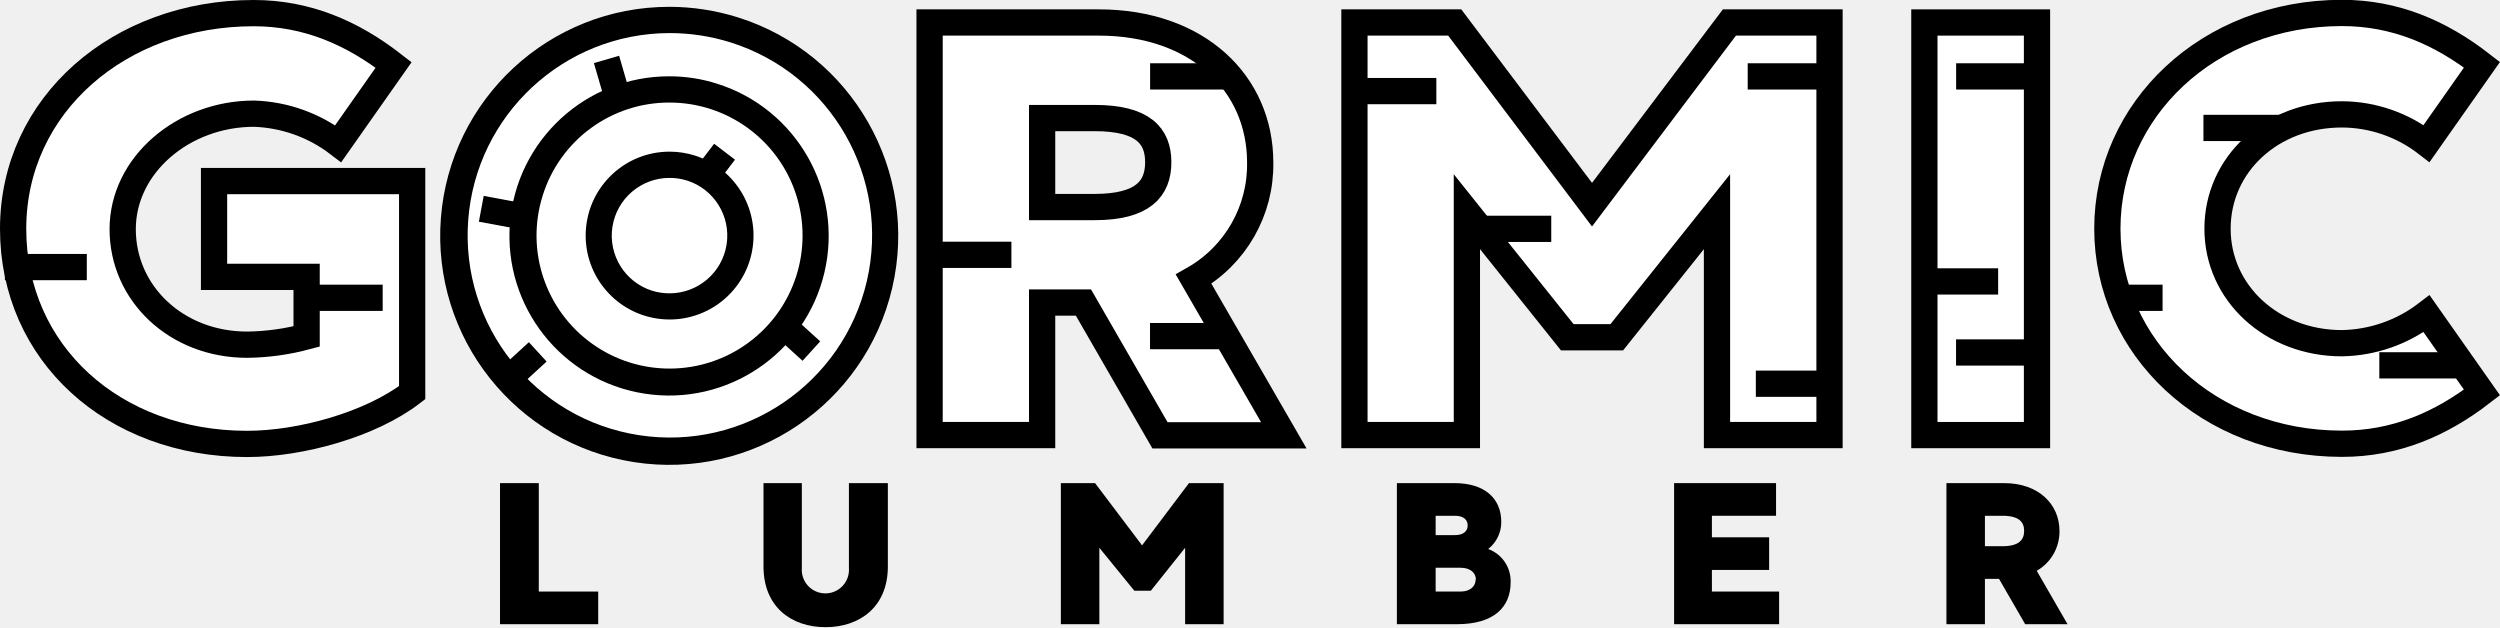
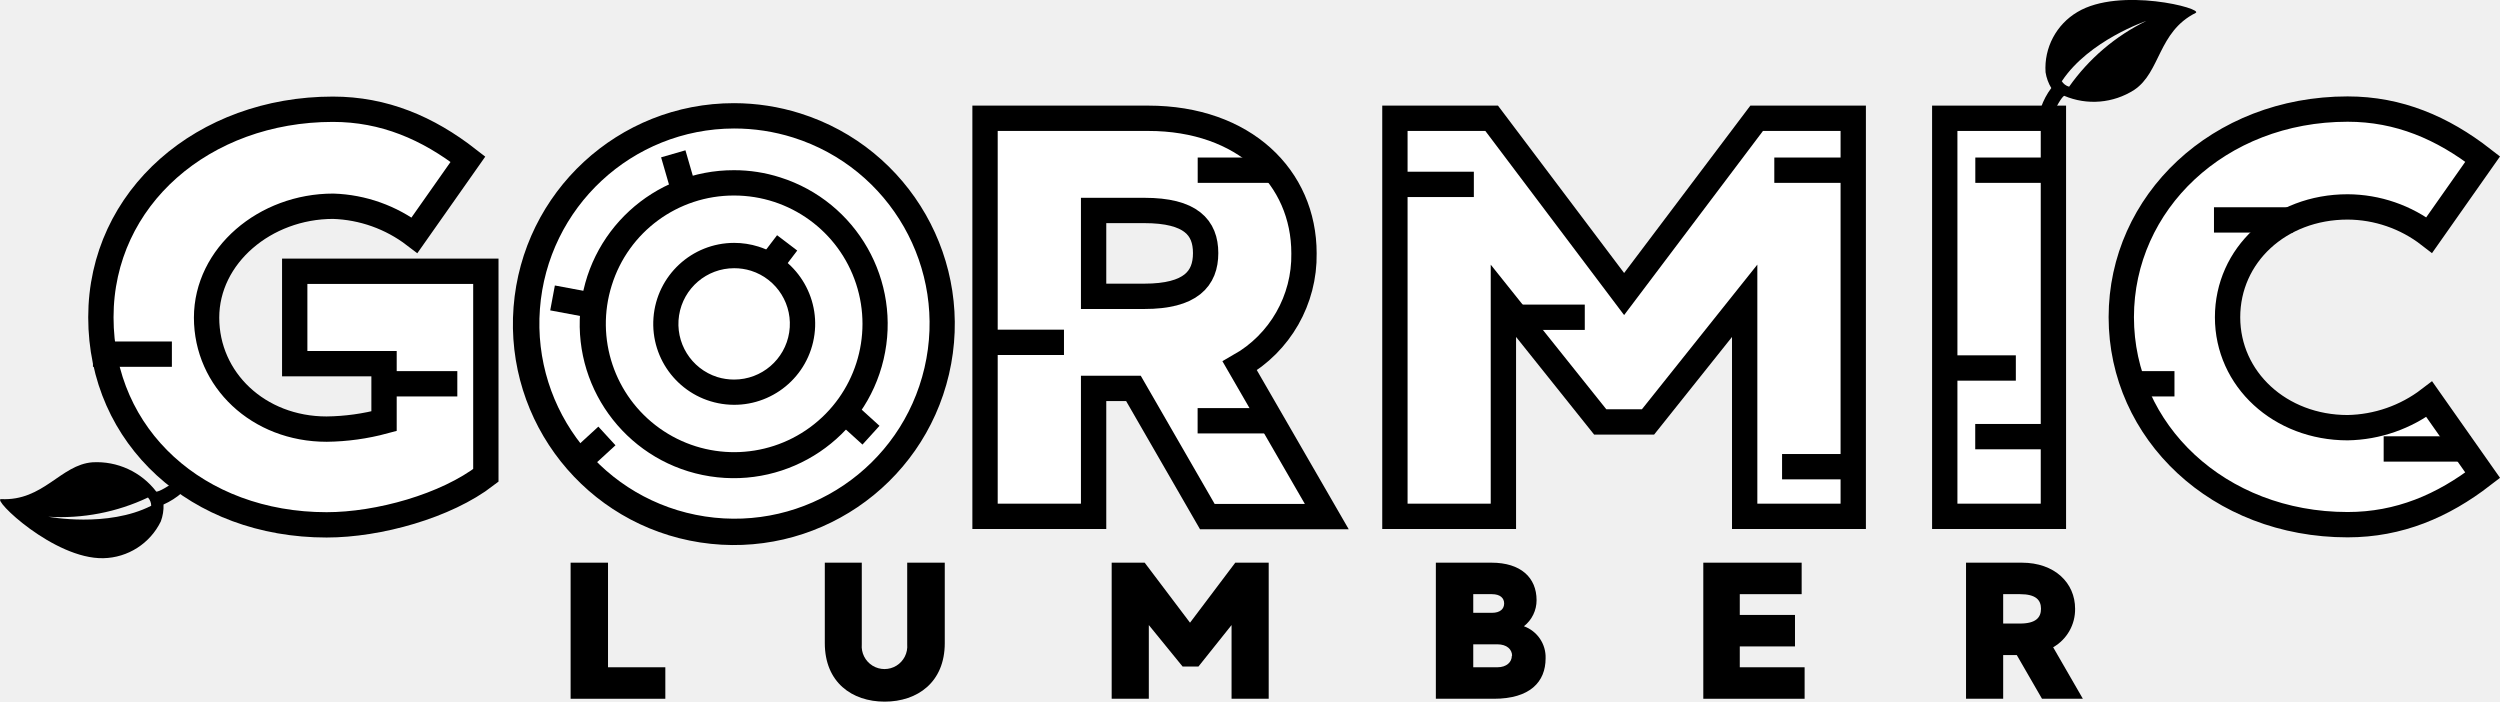
- <svg xmlns="http://www.w3.org/2000/svg" id="Layer_1" data-name="Layer 1" viewBox="0 0 285.69 71.68">
+ <svg xmlns="http://www.w3.org/2000/svg" id="Layer_1" data-name="Layer 1" viewBox="0 0 296.13 83.11">
  <defs>
    <style>.cls-1,.cls-3{fill:#fff;}.cls-2{fill:none;}.cls-2,.cls-3{stroke:#000;stroke-miterlimit:10;stroke-width:3px;}</style>
  </defs>
-   <path class="cls-1" d="M572.89,529.5a24.63,24.63,0,1,1,23.5-17.26A24.46,24.46,0,0,1,572.89,529.5Z" transform="translate(-496.37 -477.93)" />
-   <path d="M572.87,478.71v3a23.22,23.22,0,0,1,7,1.07,23.11,23.11,0,1,1-7-1.07v-3m0,0a26.17,26.17,0,1,0,7.84,1.21,26.16,26.16,0,0,0-7.84-1.21Z" transform="translate(-496.37 -477.93)" />
-   <path class="cls-1" d="M572.89,521.56a16.71,16.71,0,0,1-14.81-9,16.69,16.69,0,1,1,14.81,9Z" transform="translate(-496.37 -477.93)" />
-   <path d="M572.88,489.65h0a15.2,15.2,0,1,1-14.5,10.65,15.13,15.13,0,0,1,14.5-10.65m0-3a18.24,18.24,0,1,0,5.45.85,17.85,17.85,0,0,0-5.45-.85Z" transform="translate(-496.37 -477.93)" />
-   <path class="cls-2" d="M585,527" transform="translate(-496.37 -477.93)" />
-   <line class="cls-2" x1="69.31" y1="6.79" x2="70.64" y2="11.37" />
-   <line class="cls-2" x1="88.97" y1="36.71" x2="92.72" y2="40.12" />
-   <line class="cls-2" x1="60.89" y1="24.96" x2="55" y2="23.86" />
-   <path class="cls-1" d="M572.88,513a8.1,8.1,0,1,1,7.72-5.67A8.1,8.1,0,0,1,572.88,513Z" transform="translate(-496.37 -477.93)" />
-   <path d="M572.88,498.26h0a6.7,6.7,0,0,1,2,.3,6.6,6.6,0,0,1-2,12.89,6.75,6.75,0,0,1-2-.3,6.6,6.6,0,0,1,2-12.89m0-3a9.59,9.59,0,1,0,2.88.44,9.59,9.59,0,0,0-2.88-.44Z" transform="translate(-496.37 -477.93)" />
-   <line class="cls-2" x1="82.8" y1="17.34" x2="80.18" y2="20.77" />
-   <line class="cls-2" x1="61.45" y1="40.21" x2="57.93" y2="43.44" />
-   <path class="cls-3" d="M543.47,498.62V522.8c-4.72,3.64-12.73,5.86-18.86,5.86-15.29,0-26.74-10.37-26.74-24.58s12.19-24.65,27.48-24.65c6.06,0,11.25,2.22,16,5.92l-6.33,9a16.77,16.77,0,0,0-9.63-3.43c-8.08,0-15,5.86-15,13.2s6.13,13.2,14.22,13.2a27.4,27.4,0,0,0,6.8-.94v-6.81H520.83V498.62Z" transform="translate(-496.37 -477.93)" />
-   <path class="cls-3" d="M620.18,512.5h-4.72v15.15H602.6V480.5h19.33c11.38,0,18.45,7,18.45,16a15.05,15.05,0,0,1-7.61,13.33l10.31,17.85H628.93Zm-4.72-10.91h6c5.52,0,7.27-2.09,7.27-5.12s-1.75-5.05-7.27-5.05h-6Z" transform="translate(-496.37 -477.93)" />
-   <path class="cls-3" d="M705.44,480.5v47.15H692.58V502.12l-11.45,14.35h-5.66L664,502.12v25.53H651.15V480.5h11.46l15.69,20.82L694,480.5Z" transform="translate(-496.37 -477.93)" />
-   <path class="cls-3" d="M729.15,480.5v47.15H716.28V480.5Z" transform="translate(-496.37 -477.93)" />
-   <path class="cls-3" d="M773.67,513.78l6.33,9c-4.72,3.64-9.9,5.86-16,5.86-15.29,0-26.81-11-26.81-24.58s11.52-24.65,26.81-24.65c6.06,0,11.24,2.22,16,5.92l-6.33,9A15.92,15.92,0,0,0,764,491c-8.09,0-14.22,5.73-14.22,13.07S756,517.15,764,517.15A16.39,16.39,0,0,0,773.67,513.78Z" transform="translate(-496.37 -477.93)" />
-   <line class="cls-2" x1="282.19" y1="41.75" x2="271.9" y2="41.75" />
-   <line class="cls-2" x1="261.16" y1="14.62" x2="251.8" y2="14.62" />
-   <line class="cls-2" x1="247.13" y1="34.03" x2="241.51" y2="34.03" />
-   <line class="cls-2" x1="232.88" y1="40.28" x2="223.53" y2="40.28" />
-   <line class="cls-2" x1="228.34" y1="32.16" x2="218.98" y2="32.16" />
-   <line class="cls-2" x1="232.9" y1="8.73" x2="223.54" y2="8.73" />
-   <line class="cls-2" x1="209.08" y1="8.73" x2="199.72" y2="8.73" />
-   <line class="cls-2" x1="210" y1="43.85" x2="200.65" y2="43.85" />
-   <line class="cls-2" x1="164.14" y1="10.41" x2="154.79" y2="10.41" />
-   <line class="cls-2" x1="177.27" y1="26.15" x2="167.92" y2="26.15" />
-   <line class="cls-2" x1="140.78" y1="8.73" x2="131.43" y2="8.73" />
-   <line class="cls-2" x1="115.58" y1="29.12" x2="106.23" y2="29.12" />
-   <line class="cls-2" x1="140.77" y1="38.41" x2="131.42" y2="38.41" />
-   <line class="cls-2" x1="43.73" y1="34.03" x2="34.38" y2="34.03" />
-   <line class="cls-2" x1="9.92" y1="30.52" x2="0.56" y2="30.52" />
-   <path d="M564.73,545.53v3.73H553.51V533.14h4.43v12.39Z" transform="translate(-496.37 -477.93)" />
-   <path d="M597.83,533.14v9.53c0,4.63-3.23,6.93-7.12,6.93s-7.09-2.3-7.09-6.93v-9.53H588v9.67a2.7,2.7,0,1,0,5.38,0v-9.67Z" transform="translate(-496.37 -477.93)" />
-   <path d="M636.2,533.14v16.12h-4.4v-8.73l-3.92,4.91H626L622,540.53v8.73h-4.4V533.14h3.91l5.37,7.11,5.36-7.11Z" transform="translate(-496.37 -477.93)" />
-   <path d="M669,544.47c0,2.81-1.87,4.79-6.13,4.79H656V533.14h6.59c3.47,0,5.34,1.77,5.34,4.44a3.9,3.9,0,0,1-1.5,3.09A3.9,3.9,0,0,1,669,544.47Zm-8.57-7.6v2.21h2.21c1,0,1.45-.48,1.45-1.11s-.46-1.1-1.45-1.1Zm4.6,7.3c0-.76-.62-1.36-1.75-1.36h-2.85v2.72h2.85C664.39,545.53,665,544.91,665,544.17Z" transform="translate(-496.37 -477.93)" />
-   <path d="M699.68,545.53v3.73h-12V533.14h11.65v3.73H692v2.46h6.54v3.73H692v2.47Z" transform="translate(-496.37 -477.93)" />
-   <path d="M724.81,544.08H723.2v5.18h-4.4V533.14h6.61c3.89,0,6.31,2.39,6.31,5.46a5.17,5.17,0,0,1-2.6,4.56l3.52,6.1H727.8Zm-1.61-3.73h2c1.88,0,2.48-.72,2.48-1.75s-.6-1.73-2.48-1.73h-2Z" transform="translate(-496.37 -477.93)" />
+   <path class="cls-1" d="M572.89,529.5a24.63,24.63,0,1,1,23.5-17.26A24.46,24.46,0,0,1,572.89,529.5Z" transform="translate(-485.92 -466.49)" />
+   <path d="M572.87,478.71v3a23.22,23.22,0,0,1,7,1.07,23.11,23.11,0,1,1-7-1.07v-3m0,0a26.17,26.17,0,1,0,7.84,1.21,26.16,26.16,0,0,0-7.84-1.21Z" transform="translate(-485.92 -466.49)" />
+   <path class="cls-1" d="M572.89,521.56a16.71,16.71,0,0,1-14.81-9,16.69,16.69,0,1,1,14.81,9Z" transform="translate(-485.92 -466.49)" />
+   <path d="M572.88,489.65h0a15.2,15.2,0,1,1-14.5,10.65,15.13,15.13,0,0,1,14.5-10.65m0-3a18.24,18.24,0,1,0,5.45.85,17.85,17.85,0,0,0-5.45-.85Z" transform="translate(-485.92 -466.49)" />
+   <path class="cls-2" d="M585,527" transform="translate(-485.92 -466.49)" />
+   <line class="cls-2" x1="79.75" y1="18.22" x2="81.08" y2="22.81" />
+   <line class="cls-2" x1="99.41" y1="48.14" x2="103.17" y2="51.55" />
+   <line class="cls-2" x1="71.33" y1="36.39" x2="65.45" y2="35.29" />
+   <path class="cls-1" d="M572.88,513a8.1,8.1,0,1,1,7.72-5.67A8.1,8.1,0,0,1,572.88,513Z" transform="translate(-485.92 -466.49)" />
+   <path d="M572.88,498.26h0a6.7,6.7,0,0,1,2,.3,6.6,6.6,0,0,1-2,12.89,6.75,6.75,0,0,1-2-.3,6.6,6.6,0,0,1,2-12.89m0-3a9.59,9.59,0,1,0,2.88.44,9.59,9.59,0,0,0-2.88-.44Z" transform="translate(-485.92 -466.49)" />
+   <line class="cls-2" x1="93.24" y1="28.77" x2="90.63" y2="32.2" />
+   <line class="cls-2" x1="71.89" y1="51.64" x2="68.37" y2="54.87" />
+   <path class="cls-3" d="M543.47,498.62V522.8c-4.72,3.64-12.73,5.86-18.86,5.86-15.29,0-26.74-10.37-26.74-24.58s12.19-24.65,27.48-24.65c6.06,0,11.25,2.22,16,5.92l-6.33,9a16.77,16.77,0,0,0-9.63-3.43c-8.08,0-15,5.86-15,13.2s6.13,13.2,14.22,13.2a27.4,27.4,0,0,0,6.8-.94v-6.81H520.83V498.62Z" transform="translate(-485.92 -466.49)" />
+   <path class="cls-3" d="M620.18,512.5h-4.72v15.15H602.6V480.5h19.33c11.38,0,18.45,7,18.45,16a15.05,15.05,0,0,1-7.61,13.33l10.31,17.85H628.93Zm-4.72-10.91h6c5.52,0,7.27-2.09,7.27-5.12s-1.75-5.05-7.27-5.05h-6Z" transform="translate(-485.92 -466.49)" />
+   <path class="cls-3" d="M705.44,480.5v47.15H692.58V502.12l-11.45,14.35h-5.66L664,502.12v25.53H651.15V480.5h11.46l15.69,20.82L694,480.5Z" transform="translate(-485.92 -466.49)" />
+   <path class="cls-3" d="M729.15,480.5v47.15H716.28V480.5Z" transform="translate(-485.92 -466.49)" />
+   <path class="cls-3" d="M773.67,513.78l6.33,9c-4.72,3.64-9.9,5.86-16,5.86-15.29,0-26.81-11-26.81-24.58s11.52-24.65,26.81-24.65c6.06,0,11.24,2.22,16,5.92l-6.33,9A15.92,15.92,0,0,0,764,491c-8.09,0-14.22,5.73-14.22,13.07S756,517.15,764,517.15A16.39,16.39,0,0,0,773.67,513.78Z" transform="translate(-485.92 -466.49)" />
+   <line class="cls-2" x1="292.64" y1="53.18" x2="282.35" y2="53.18" />
+   <line class="cls-2" x1="271.6" y1="26.05" x2="262.25" y2="26.05" />
+   <line class="cls-2" x1="257.57" y1="45.46" x2="251.96" y2="45.46" />
+   <line class="cls-2" x1="243.33" y1="51.72" x2="233.97" y2="51.72" />
+   <line class="cls-2" x1="238.78" y1="43.59" x2="229.42" y2="43.59" />
+   <line class="cls-2" x1="243.34" y1="20.16" x2="233.98" y2="20.16" />
+   <line class="cls-2" x1="219.52" y1="20.16" x2="210.17" y2="20.16" />
+   <line class="cls-2" x1="220.44" y1="55.28" x2="211.09" y2="55.28" />
+   <line class="cls-2" x1="174.58" y1="21.84" x2="165.23" y2="21.84" />
+   <line class="cls-2" x1="187.72" y1="37.58" x2="178.36" y2="37.58" />
+   <line class="cls-2" x1="151.22" y1="20.16" x2="141.87" y2="20.16" />
+   <line class="cls-2" x1="126.03" y1="40.55" x2="116.67" y2="40.55" />
+   <line class="cls-2" x1="151.21" y1="49.84" x2="141.86" y2="49.84" />
+   <line class="cls-2" x1="54.17" y1="45.46" x2="44.82" y2="45.46" />
+   <line class="cls-2" x1="20.36" y1="41.95" x2="11.01" y2="41.95" />
+   <path d="M564.73,545.53v3.73H553.51V533.14h4.43v12.39Z" transform="translate(-485.92 -466.49)" />
+   <path d="M597.83,533.14v9.53c0,4.63-3.23,6.93-7.12,6.93s-7.09-2.3-7.09-6.93v-9.53H588v9.67a2.7,2.7,0,1,0,5.38,0v-9.67Z" transform="translate(-485.92 -466.49)" />
+   <path d="M636.2,533.14v16.12h-4.4v-8.73l-3.92,4.91H626L622,540.53v8.73h-4.4V533.14h3.91l5.37,7.11,5.36-7.11Z" transform="translate(-485.92 -466.49)" />
+   <path d="M669,544.47c0,2.81-1.87,4.79-6.13,4.79H656V533.14h6.59c3.47,0,5.34,1.77,5.34,4.44a3.9,3.9,0,0,1-1.5,3.09A3.9,3.9,0,0,1,669,544.47Zm-8.57-7.6v2.21h2.21c1,0,1.45-.48,1.45-1.11s-.46-1.1-1.45-1.1Zm4.6,7.3c0-.76-.62-1.36-1.75-1.36h-2.85v2.72h2.85C664.39,545.53,665,544.91,665,544.17Z" transform="translate(-485.92 -466.49)" />
+   <path d="M699.68,545.53v3.73h-12V533.14h11.65v3.73H692v2.46h6.54v3.73H692v2.47Z" transform="translate(-485.92 -466.49)" />
+   <path d="M724.81,544.08H723.2v5.18h-4.4V533.14h6.61c3.89,0,6.31,2.39,6.31,5.46a5.17,5.17,0,0,1-2.6,4.56l3.52,6.1H727.8Zm-1.61-3.73h2c1.88,0,2.48-.72,2.48-1.75s-.6-1.73-2.48-1.73h-2Z" transform="translate(-485.92 -466.49)" />
+   <path d="M729.16,479.84c.93-1.92,1.27-2,1.27-2a8.9,8.9,0,0,0,8.29-.7c3.14-2.1,2.8-6.87,7.28-9.12,1-.52-9-3.11-14-.11a7.71,7.71,0,0,0-3.78,7.14,5.14,5.14,0,0,0,.68,1.87,8.37,8.37,0,0,0-1.21,2.27C727.46,479.75,728.84,480.49,729.16,479.84Zm1-3.75c3.21-4.83,10-7.12,10-7.12a24.16,24.16,0,0,0-9.15,7.79A1.47,1.47,0,0,1,730.13,476.09Z" transform="translate(-485.92 -466.49)" />
+   <path d="M506.52,523.61c-1.76,1.22-2.09,1.11-2.09,1.11a8.88,8.88,0,0,0-7.56-3.47c-3.77.29-5.81,4.61-10.82,4.36-1.17-.06,6.26,7.12,12.11,7a7.75,7.75,0,0,0,6.81-4.36,5.14,5.14,0,0,0,.32-2,8.77,8.77,0,0,0,2.18-1.39C508,524.53,507.11,523.2,506.52,523.61Zm-2.69,2.79c-5.17,2.63-12.18,1.3-12.18,1.3a24.12,24.12,0,0,0,11.8-2.28A1.46,1.46,0,0,1,503.83,526.4Z" transform="translate(-485.92 -466.49)" />
</svg>
